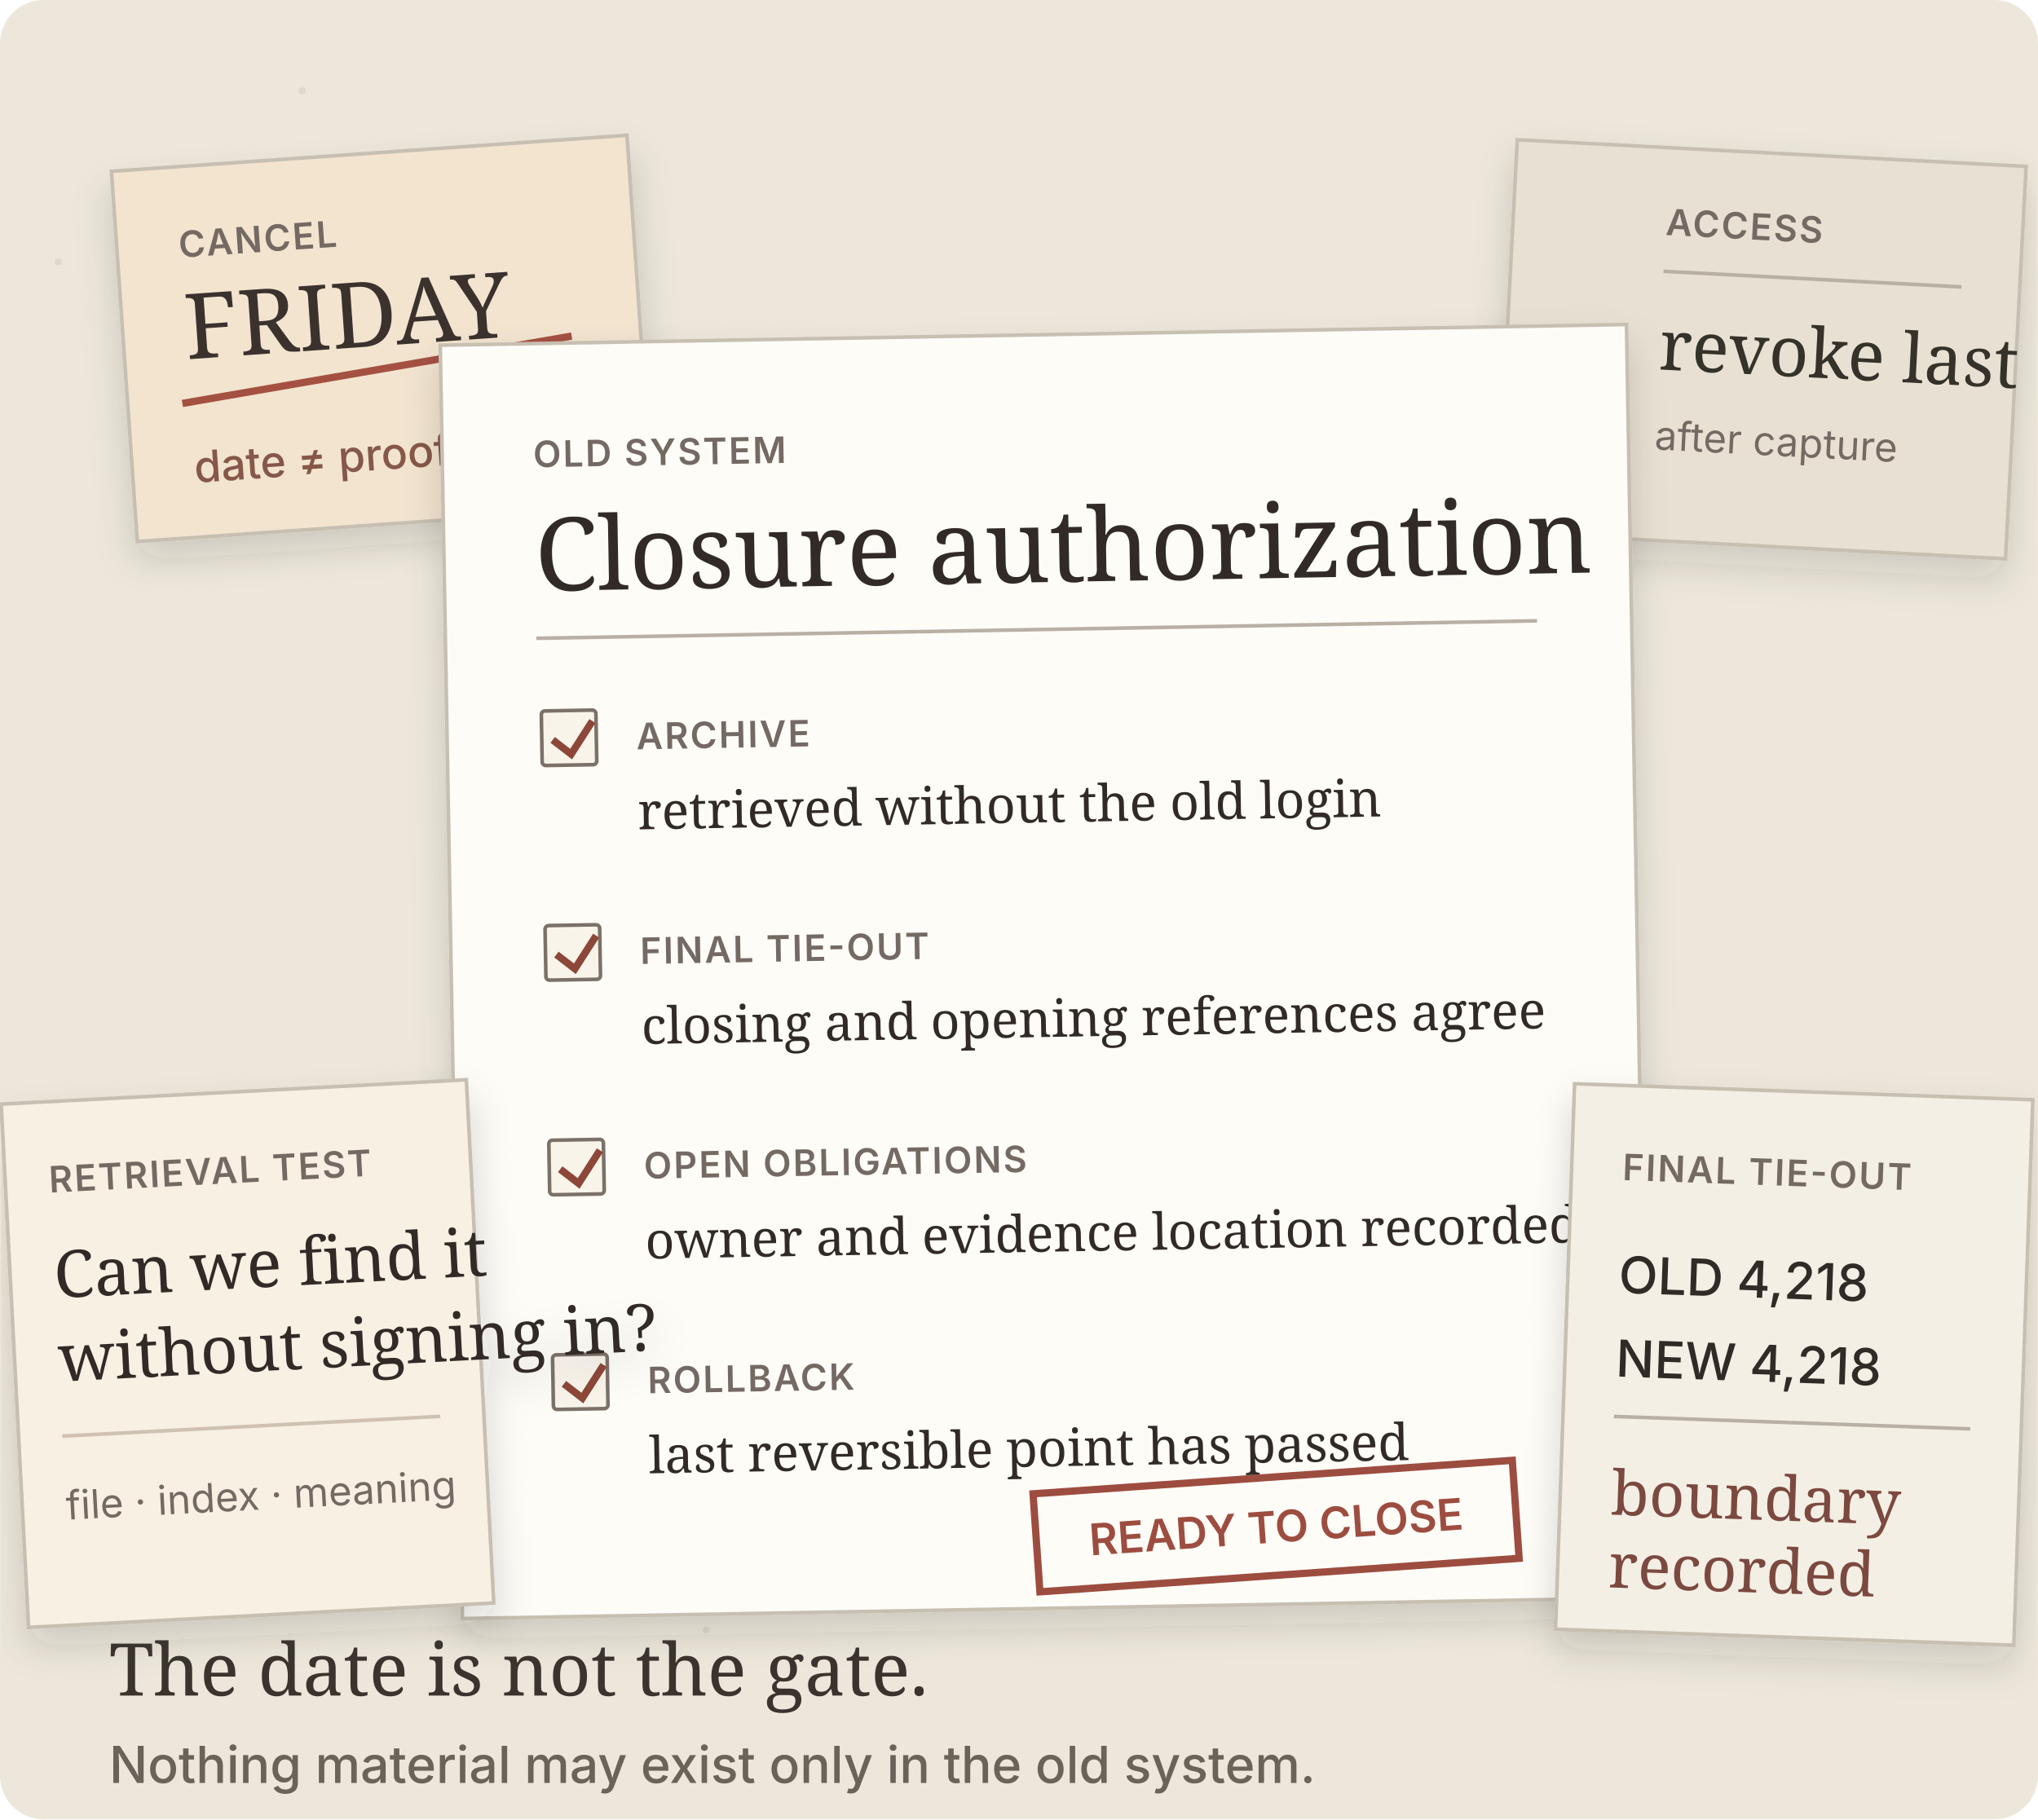
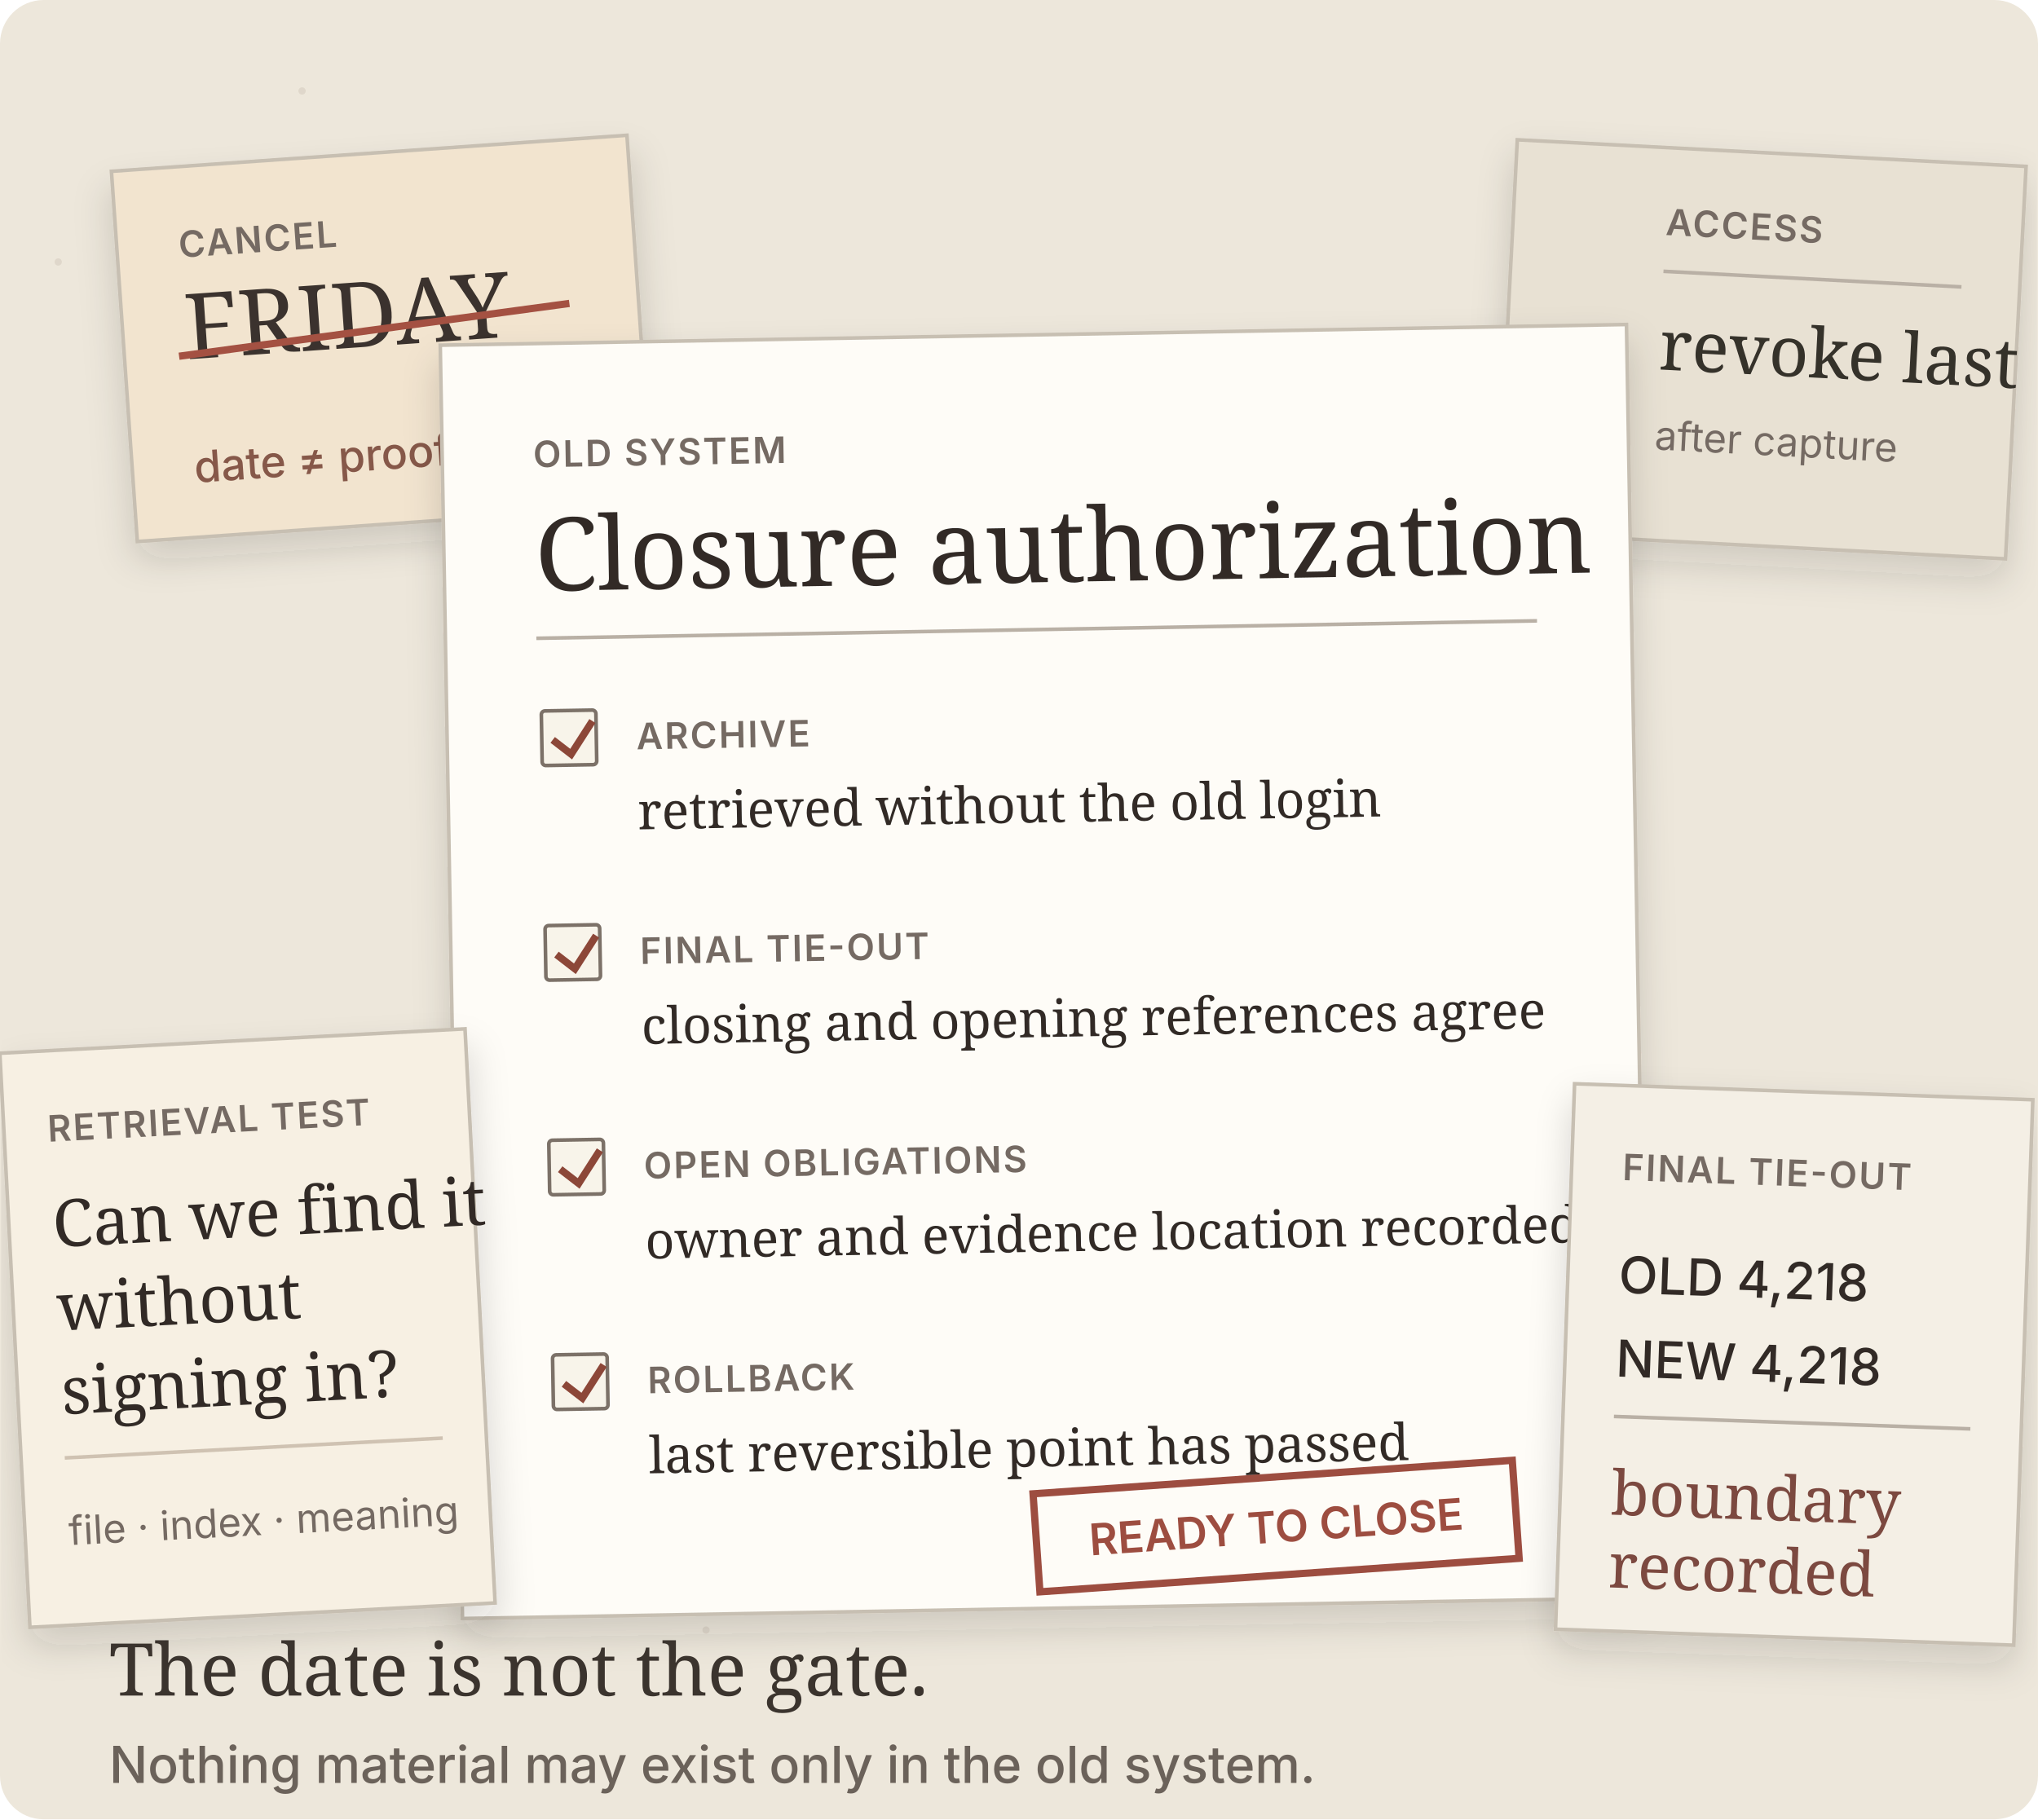
<svg xmlns="http://www.w3.org/2000/svg" width="560" height="500" viewBox="0 0 560 500" role="img" aria-labelledby="title desc">
  <defs>
    <filter id="s" x="-20%" y="-20%" width="150%" height="160%">
      <feDropShadow dx="0" dy="5" stdDeviation="5" flood-color="#342d25" flood-opacity=".16" />
    </filter>
    <style>.sn{font-family:Inter,Arial,sans-serif}.sf{font-family:Georgia,serif}.lb{font:600 10px Inter,Arial,sans-serif;letter-spacing:.05em;fill:#746b63}.bd{font:14px Georgia,serif;fill:#302c27}.fn{font:11px Inter,Arial,sans-serif;fill:#746b63}.pp{stroke:#c7bfb2}.rl{stroke:#b9b0a5}.mobile{display:none}@media(max-width:430px){.desktop{display:none}.mobile{display:inline}}</style>
  </defs>
  <rect width="560" height="500" rx="12" fill="#ede7db" />
  <g fill="#cfc5b6" opacity=".46">
    <circle cx="16" cy="72" r="1" />
    <circle cx="83" cy="25" r="1" />
    <circle cx="166" cy="119" r="1" />
    <circle cx="249" cy="166" r="1" />
    <circle cx="332" cy="213" r="1" />
    <circle cx="415" cy="260" r="1" />
    <circle cx="498" cy="307" r="1" />
    <circle cx="28" cy="354" r="1" />
    <circle cx="111" cy="401" r="1" />
    <circle cx="194" cy="448" r="1" />
  </g>
  <g class="desktop">
    <g transform="translate(34 42) rotate(-4 71 51)" filter="url(#s)">
      <rect width="142" height="102" fill="#f2e4cf" class="pp" />
      <text x="17" y="25" class="lb" fill="#86584a">CANCEL</text>
      <text x="17" y="53" class="sf" font-size="25" fill="#3a332d">FRIDAY</text>
-       <path d="M15 65L123 54" stroke="#a45143" stroke-width="2" />
+       <path d="M15 52L123 45" stroke="#a45143" stroke-width="2" />
      <text x="17" y="87" class="sn" font-size="12" font-weight="500" fill="#86584a">date ≠ proof</text>
    </g>
    <g transform="translate(414 42) rotate(3 70 54)" filter="url(#s)">
      <rect width="140" height="108" fill="#e8e1d3" class="pp" />
      <text x="42" y="24" class="lb">ACCESS</text>
      <path d="M42 34H124" class="rl" />
      <text x="42" y="61" class="sf" font-size="19" fill="#34302b">revoke last</text>
      <text x="42" y="83" class="fn">after capture</text>
    </g>
    <g transform="translate(124 92) rotate(-1 163 175)" filter="url(#s)">
      <rect width="326" height="350" fill="#fefcf7" class="pp" />
      <text x="25" y="34" class="lb">OLD SYSTEM</text>
      <text x="25" y="68" class="sf" font-size="28" fill="#302b27">Closure authorization</text>
      <path d="M25 81H300" class="rl" />
      <g transform="translate(26 101)">
        <rect width="15" height="15" rx="1" fill="#f8f4ea" stroke="#7b7167" />
        <path d="M3 8l5 4 6-9" fill="none" stroke="#8c4639" stroke-width="2" />
        <text x="26" y="11" class="lb">ARCHIVE</text>
        <text x="26" y="33" class="bd">retrieved without the old login</text>
      </g>
      <g transform="translate(26 160)">
        <rect width="15" height="15" rx="1" fill="#f8f4ea" stroke="#7b7167" />
        <path d="M3 8l5 4 6-9" fill="none" stroke="#8c4639" stroke-width="2" />
        <text x="26" y="11" class="lb">FINAL TIE-OUT</text>
        <text x="26" y="33" class="bd">closing and opening references agree</text>
      </g>
      <g transform="translate(26 219)">
        <rect width="15" height="15" rx="1" fill="#f8f4ea" stroke="#7b7167" />
        <path d="M3 8l5 4 6-9" fill="none" stroke="#8c4639" stroke-width="2" />
        <text x="26" y="11" class="lb">OPEN OBLIGATIONS</text>
        <text x="26" y="33" class="bd">owner and evidence location recorded</text>
      </g>
      <g transform="translate(26 278)">
        <rect width="15" height="15" rx="1" fill="#f8f4ea" stroke="#7b7167" />
        <path d="M3 8l5 4 6-9" fill="none" stroke="#8c4639" stroke-width="2" />
        <text x="26" y="11" class="lb">ROLLBACK</text>
        <text x="26" y="33" class="bd">last reversible point has passed</text>
      </g>
      <g transform="translate(158 315) rotate(-3 66 14)">
        <rect width="132" height="27" fill="none" stroke="#9d4d40" stroke-width="2" />
        <text x="66" y="18" text-anchor="middle" class="sn" font-size="12" font-weight="600" fill="#9d4d40">READY TO CLOSE</text>
      </g>
    </g>
-     <g transform="translate(4 300) rotate(-3 64 72)" filter="url(#s)">
-       <rect width="128" height="144" fill="#f7f0e3" class="pp" />
+     <g transform="translate(4 286) rotate(-3 64 79)" filter="url(#s)">
+       <rect width="128" height="158" fill="#f7f0e3" class="pp" />
      <text x="12" y="25" class="lb">RETRIEVAL TEST</text>
      <text x="12" y="54" class="sf" font-size="18" fill="#302c27">
        <tspan x="12">Can we find it</tspan>
-         <tspan x="12" dy="23">without signing in?</tspan>
+         <tspan x="12" dy="23">without</tspan>
+         <tspan x="12" dy="23">signing in?</tspan>
      </text>
-       <path d="M12 92H116" stroke="#cfc2b2" />
-       <text x="12" y="115" class="fn">file · index · meaning</text>
+       <path d="M12 112H116" stroke="#cfc2b2" />
+       <text x="12" y="136" class="fn">file · index · meaning</text>
    </g>
    <g transform="translate(430 300) rotate(2 63 75)" filter="url(#s)">
      <rect width="126" height="150" fill="#f4efe5" class="pp" />
      <text x="14" y="26" class="lb">FINAL TIE-OUT</text>
      <text x="14" y="57" class="sn" font-size="14" font-weight="500" fill="#302c27">OLD  4,218</text>
      <text x="14" y="80" class="sn" font-size="14" font-weight="500" fill="#302c27">NEW 4,218</text>
      <path d="M14 91H112" class="rl" />
      <text x="14" y="118" class="sf" font-size="17" fill="#7b493f">
        <tspan x="14">boundary</tspan>
        <tspan x="14" dy="20">recorded</tspan>
      </text>
    </g>
    <text x="30" y="466" class="sf" font-size="20" fill="#3b342e">The date is not the gate.</text>
    <text x="30" y="490" class="sn" font-size="14" font-weight="500" fill="#6b625a">Nothing material may exist only in the old system.</text>
  </g>
  <g class="mobile" transform="scale(1.6)">
    <g transform="translate(14 14) rotate(-3 60 27)" filter="url(#s)">
      <rect width="120" height="54" fill="#f2e4cf" class="pp" />
-       <text x="10" y="16" class="lb" font-size="8">CANCEL FRIDAY</text>
-       <path d="M9 28L108 21" stroke="#a45143" stroke-width="1.5" />
-       <text x="10" y="43" class="sn" font-size="9" fill="#86584a">date ≠ proof</text>
+       <text x="10" y="12" class="lb" font-size="7">CANCEL</text>
+       <text x="10" y="29" class="sf" font-size="13" fill="#3a332d">FRIDAY</text>
+       <path d="M9 25L108 21" stroke="#a45143" stroke-width="1.5" />
+       <text x="10" y="46" class="sn" font-size="8" fill="#86584a">date ≠ proof</text>
    </g>
    <g transform="translate(230 16) rotate(3 53 26)" filter="url(#s)">
      <rect width="106" height="52" fill="#e8e1d3" class="pp" />
      <text x="12" y="16" class="lb" font-size="8">ACCESS</text>
      <text x="12" y="36" class="sf" font-size="14" fill="#34302b">revoke last</text>
    </g>
    <g transform="translate(37 58) rotate(-1 138 100)" filter="url(#s)">
      <rect width="276" height="202" fill="#fefcf7" class="pp" />
      <text x="18" y="22" class="lb" font-size="8">OLD SYSTEM</text>
      <text x="18" y="46" class="sf" font-size="19" fill="#302b27">Closure authorization</text>
      <path d="M18 56H258" class="rl" />
      <g transform="translate(18 70)">
        <rect width="11" height="11" fill="#f8f4ea" stroke="#7b7167" />
        <path d="M2 6l4 3 5-7" fill="none" stroke="#8c4639" stroke-width="1.5" />
        <text x="20" y="9" class="lb" font-size="8">ARCHIVE</text>
        <text x="20" y="24" class="sf" font-size="11">retrieved without old login</text>
      </g>
      <g transform="translate(18 107)">
        <rect width="11" height="11" fill="#f8f4ea" stroke="#7b7167" />
        <path d="M2 6l4 3 5-7" fill="none" stroke="#8c4639" stroke-width="1.5" />
        <text x="20" y="9" class="lb" font-size="8">FINAL TIE-OUT</text>
        <text x="20" y="24" class="sf" font-size="11">closing and opening agree</text>
      </g>
      <g transform="translate(18 144)">
        <rect width="11" height="11" fill="#f8f4ea" stroke="#7b7167" />
        <path d="M2 6l4 3 5-7" fill="none" stroke="#8c4639" stroke-width="1.5" />
        <text x="20" y="9" class="lb" font-size="8">OPEN ITEMS</text>
        <text x="20" y="24" class="sf" font-size="11">owner and evidence recorded</text>
      </g>
      <g transform="translate(160 169) rotate(-3 50 10)">
        <rect width="100" height="20" fill="none" stroke="#9d4d40" stroke-width="1.5" />
        <text x="50" y="14" text-anchor="middle" class="sn" font-size="9" font-weight="600" fill="#9d4d40">READY TO CLOSE</text>
      </g>
    </g>
    <text x="175" y="283" text-anchor="middle" class="sf" font-size="17" fill="#3b342e">The date is not the gate.</text>
    <text x="175" y="301" text-anchor="middle" class="sn" font-size="9" font-weight="500" fill="#6b625a">Nothing material exists only in the old system.</text>
  </g>
</svg>
